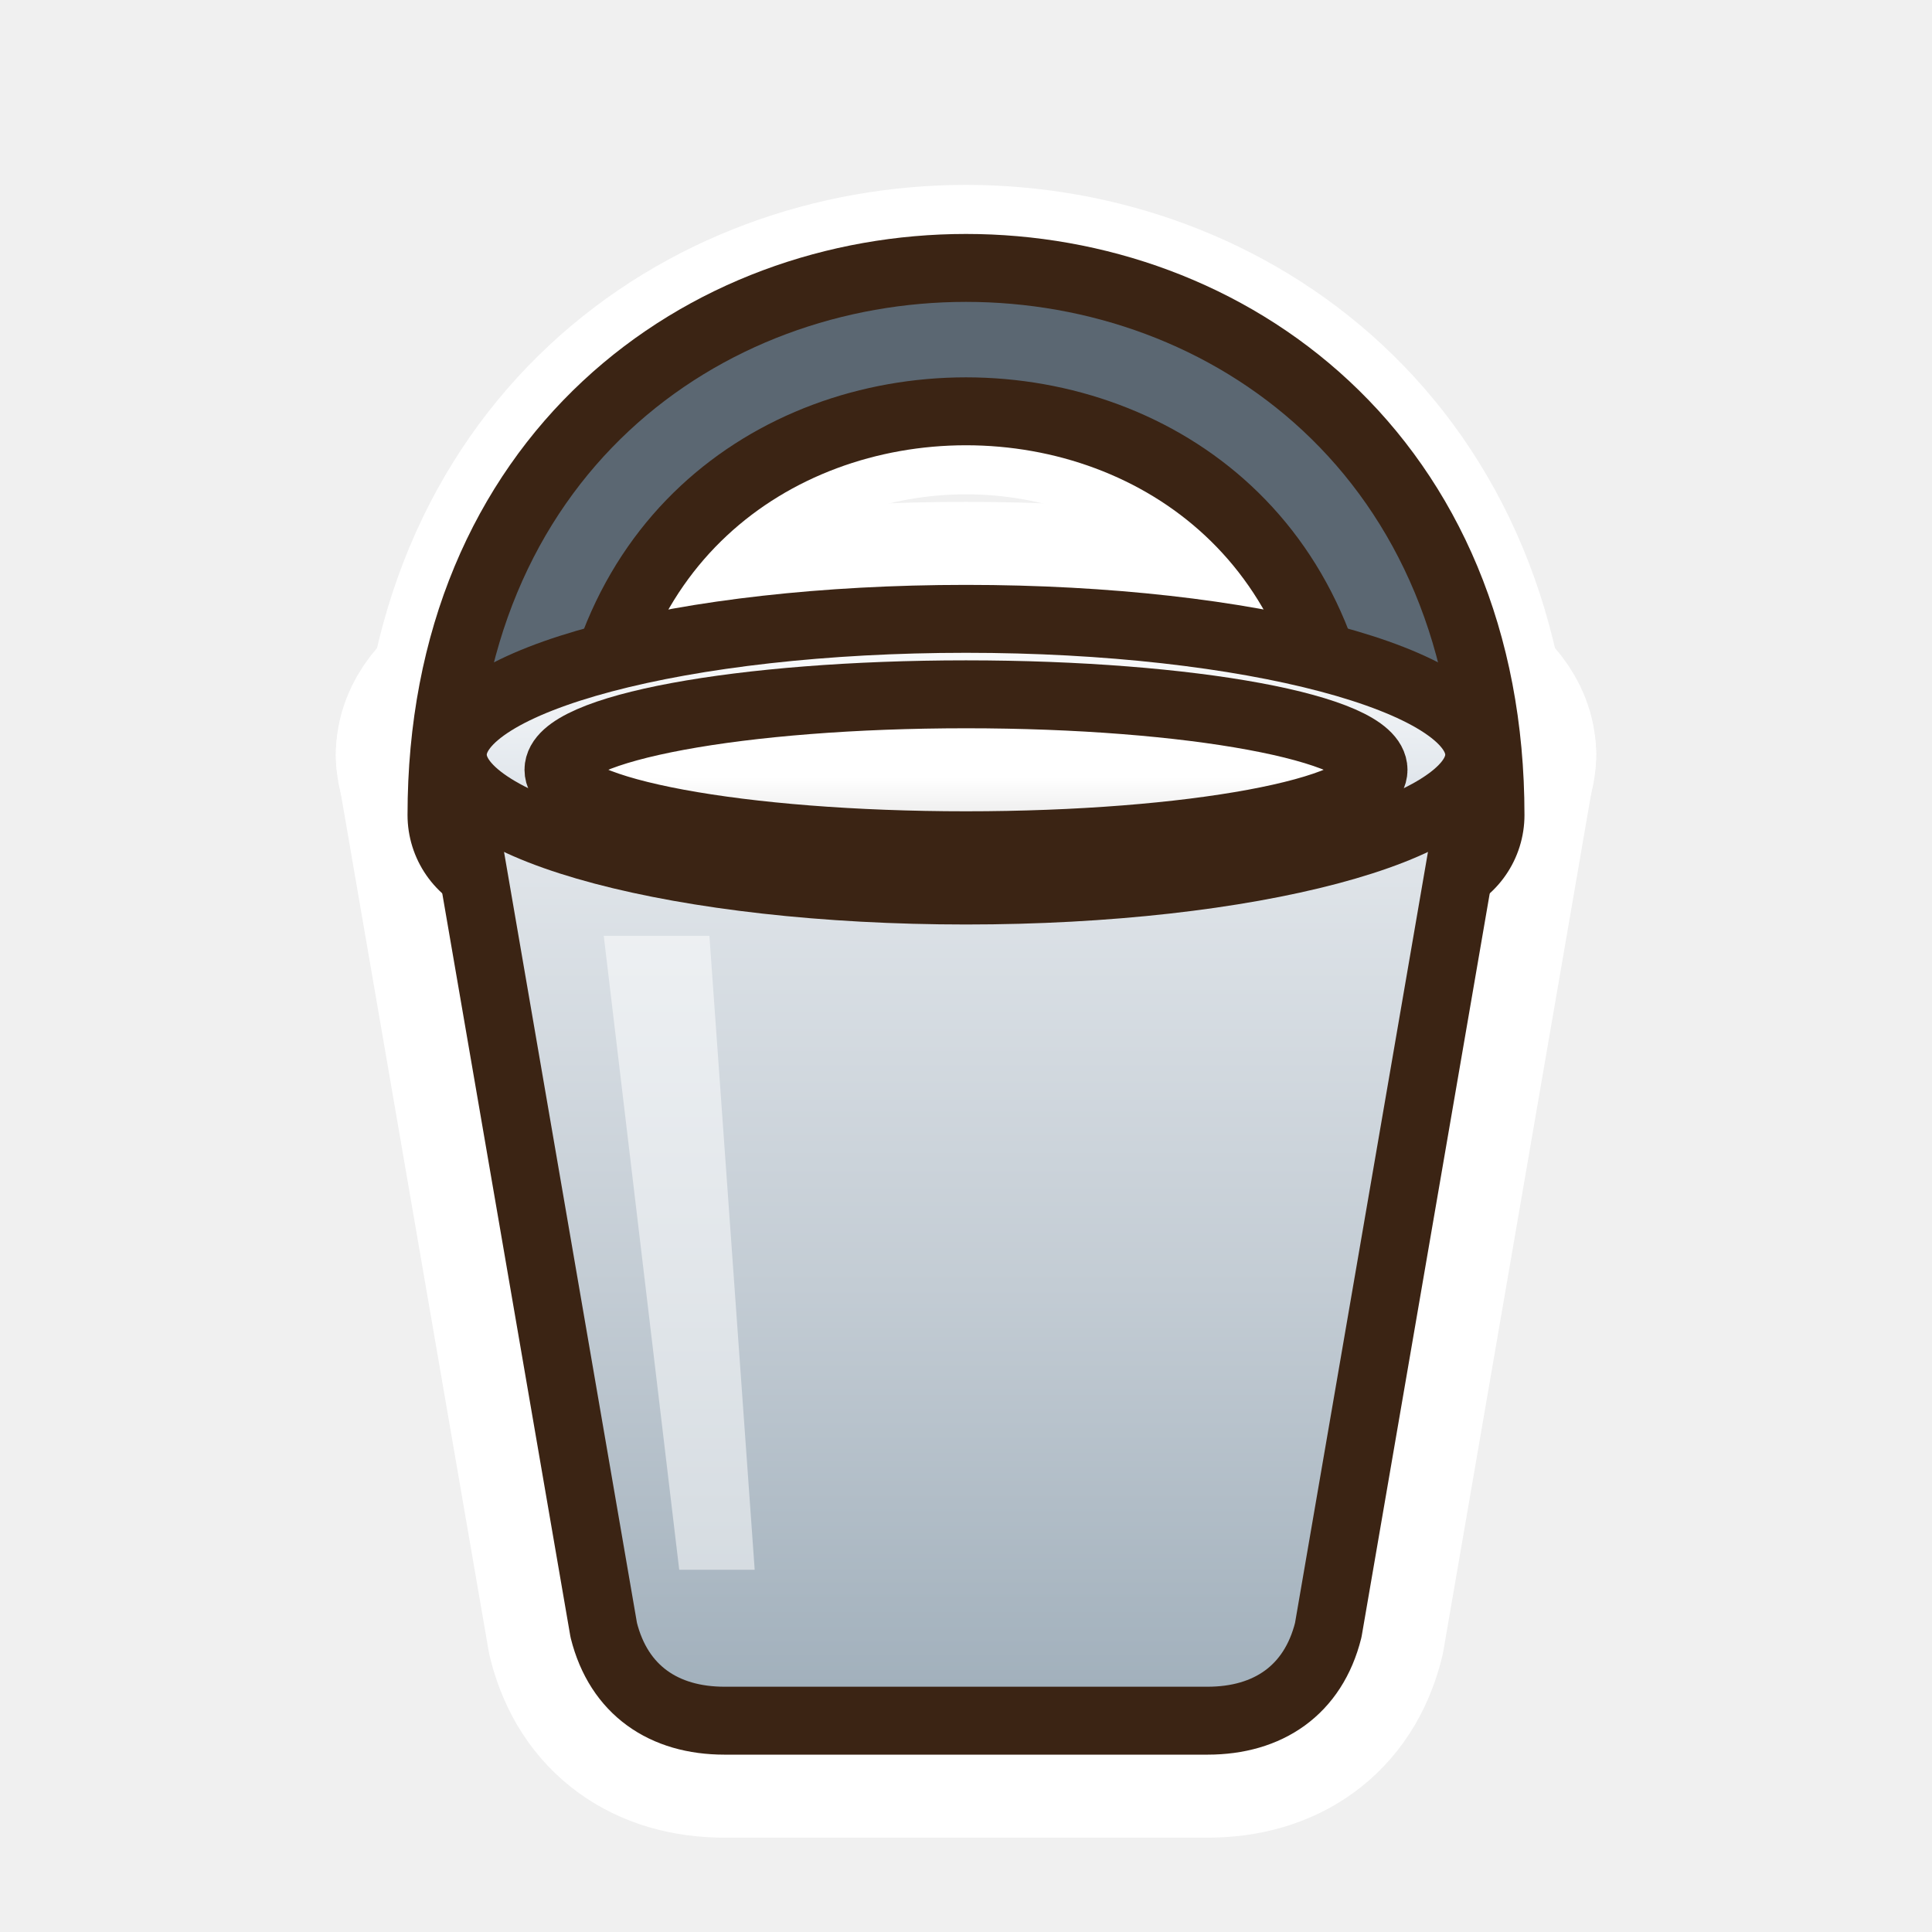
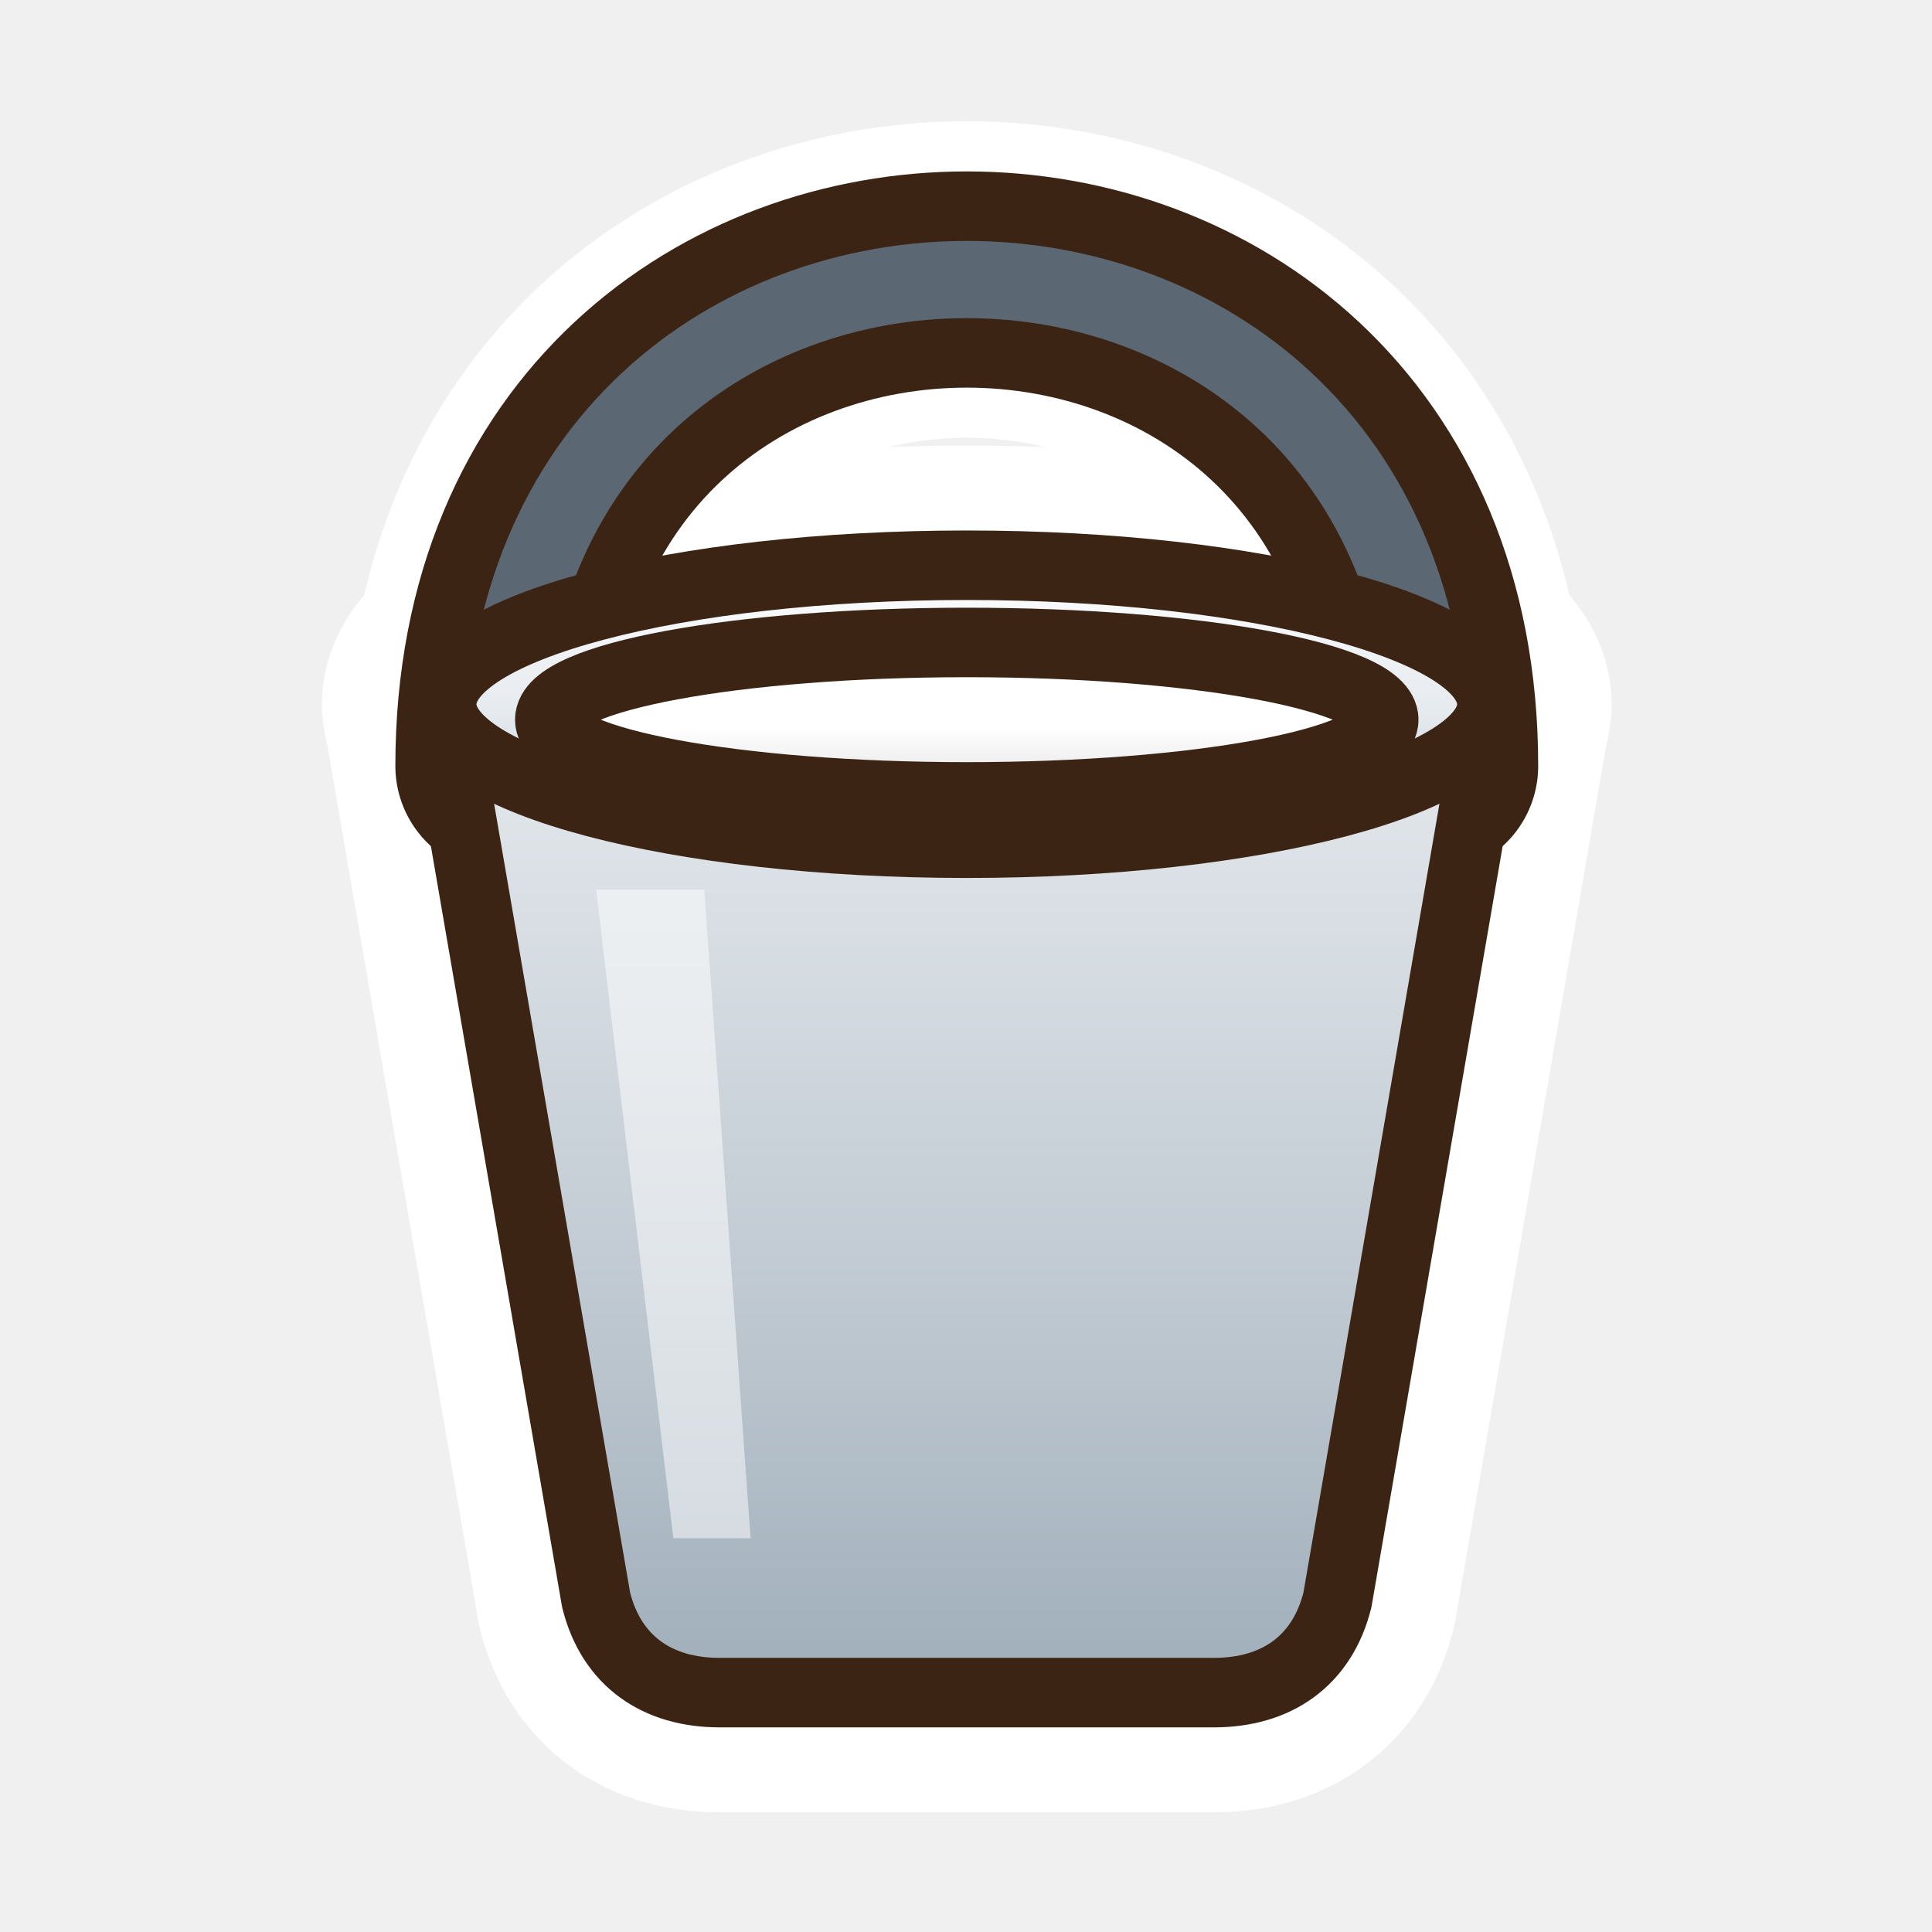
- <svg xmlns="http://www.w3.org/2000/svg" viewBox="0 0 128 128" width="128" height="128">
+ <svg xmlns="http://www.w3.org/2000/svg" viewBox="1.4 4.4 125.1 125.1" width="128" height="128">
  <defs>
    <linearGradient id="g1" gradientUnits="userSpaceOnUse" x1="0" y1="50.0" x2="0" y2="114.0">
      <stop offset="0" stop-color="#e6eaee" />
      <stop offset="0.55" stop-color="#c3ccd4" />
      <stop offset="1" stop-color="#9faeba" />
    </linearGradient>
    <linearGradient id="g2" gradientUnits="userSpaceOnUse" x1="0" y1="41.0" x2="0" y2="59.0">
      <stop offset="0" stop-color="#ffffff" />
      <stop offset="0.55" stop-color="#e4e9ee" />
      <stop offset="1" stop-color="#becad6" />
    </linearGradient>
    <linearGradient id="g3" gradientUnits="userSpaceOnUse" x1="0" y1="46.0" x2="0" y2="56.0">
      <stop offset="0" stop-color="#ffffff" />
      <stop offset="0.55" stop-color="#ffffff" />
      <stop offset="1" stop-color="#e0e0e0" />
    </linearGradient>
  </defs>
  <path d="M34 54 C34 12 94 12 94 54" fill="none" stroke-linecap="round" stroke-linejoin="round" stroke="#ffffff" stroke-width="20.5" />
  <path d="M30 50 L98 50 L88 108 C87 112 84 114 80 114 L48 114 C44 114 41 112 40 108 Z" fill="#ffffff" stroke="#ffffff" stroke-width="15.5" stroke-linejoin="round" />
  <ellipse cx="64" cy="50" rx="34" ry="9" fill="#ffffff" stroke="#ffffff" stroke-width="15.5" stroke-linejoin="round" />
  <ellipse cx="64" cy="51" rx="27" ry="5" fill="#ffffff" stroke="#ffffff" stroke-width="15.5" stroke-linejoin="round" />
  <path d="M34 54 C34 12 94 12 94 54" fill="none" stroke-linecap="round" stroke-linejoin="round" stroke="#3b2414" stroke-width="14.0" />
  <path d="M34 54 C34 12 94 12 94 54" fill="none" stroke-linecap="round" stroke-linejoin="round" stroke="#5b6772" stroke-width="5.0" />
  <path d="M30 50 L98 50 L88 108 C87 112 84 114 80 114 L48 114 C44 114 41 112 40 108 Z" fill="url(#g1)" stroke="#3b2414" stroke-width="4.5" stroke-linejoin="round" />
  <ellipse cx="64" cy="50" rx="34" ry="9" fill="url(#g2)" stroke="#3b2414" stroke-width="4.5" stroke-linejoin="round" />
  <ellipse cx="64" cy="51" rx="27" ry="5" fill="url(#g3)" stroke="#3b2414" stroke-width="4.5" stroke-linejoin="round" />
  <path d="M40 62 L47 62 L50 104 L45 104 Z" fill="#ffffff" fill-opacity="0.5" />
</svg>
